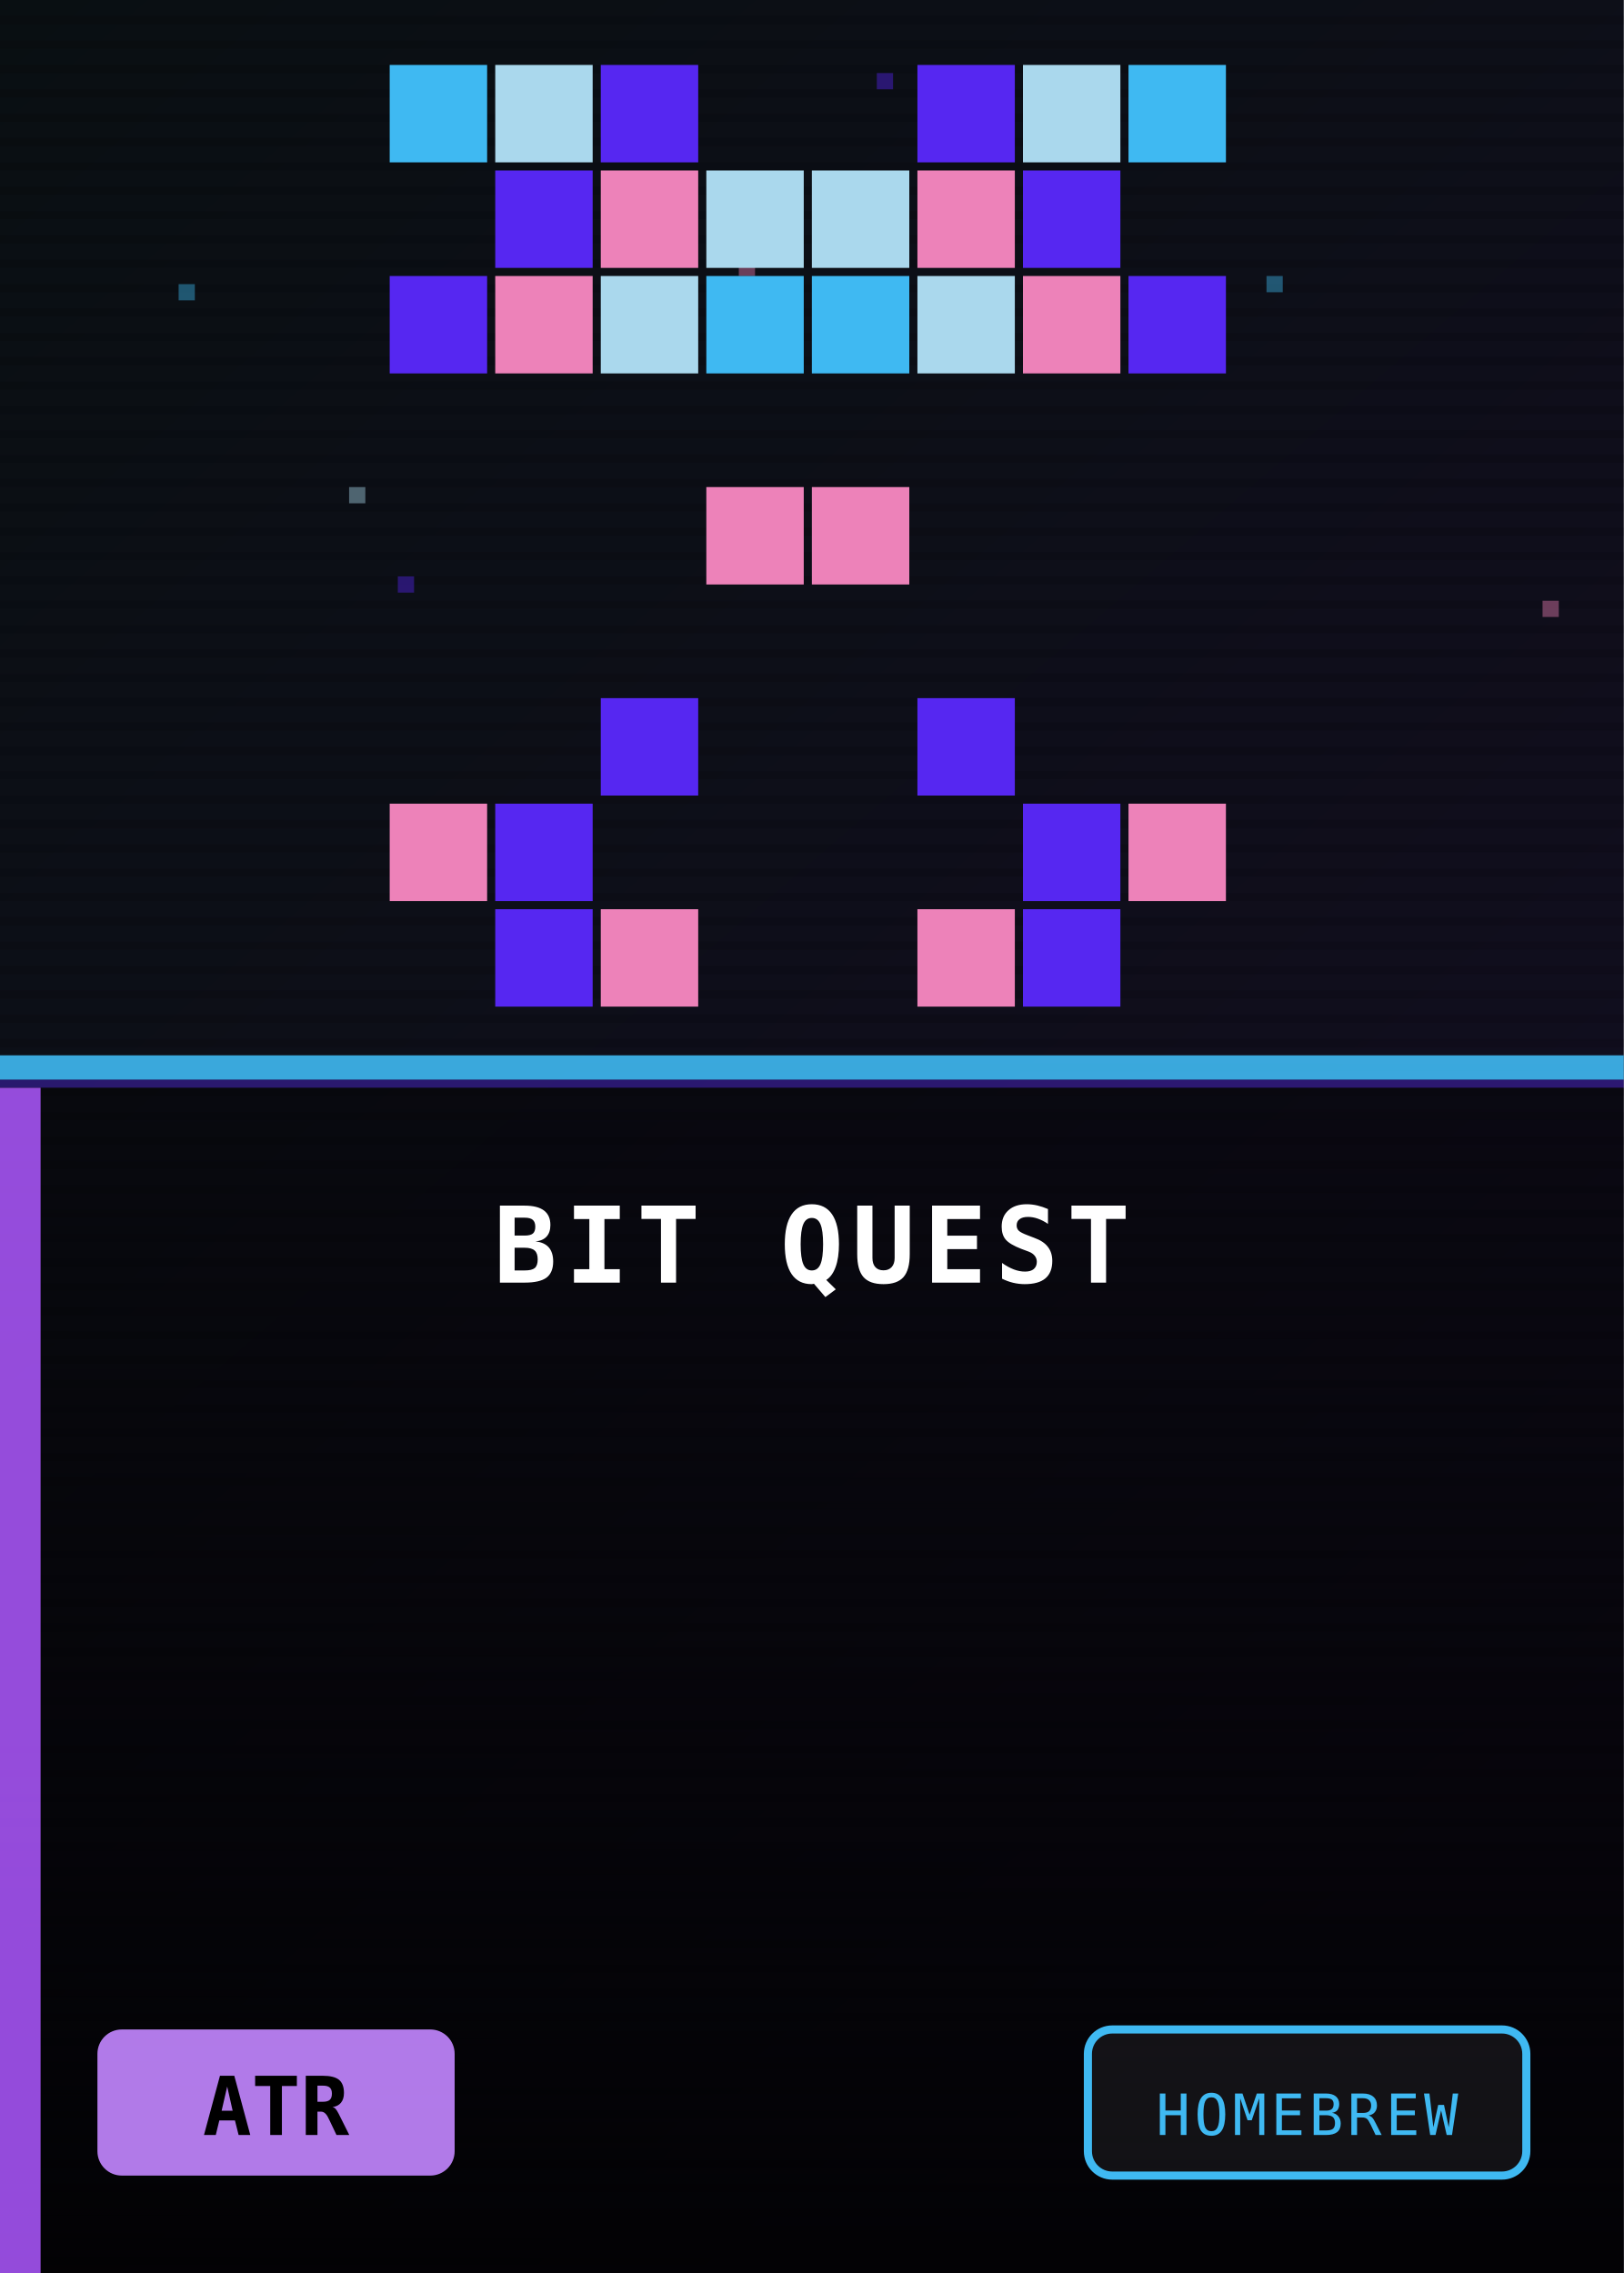
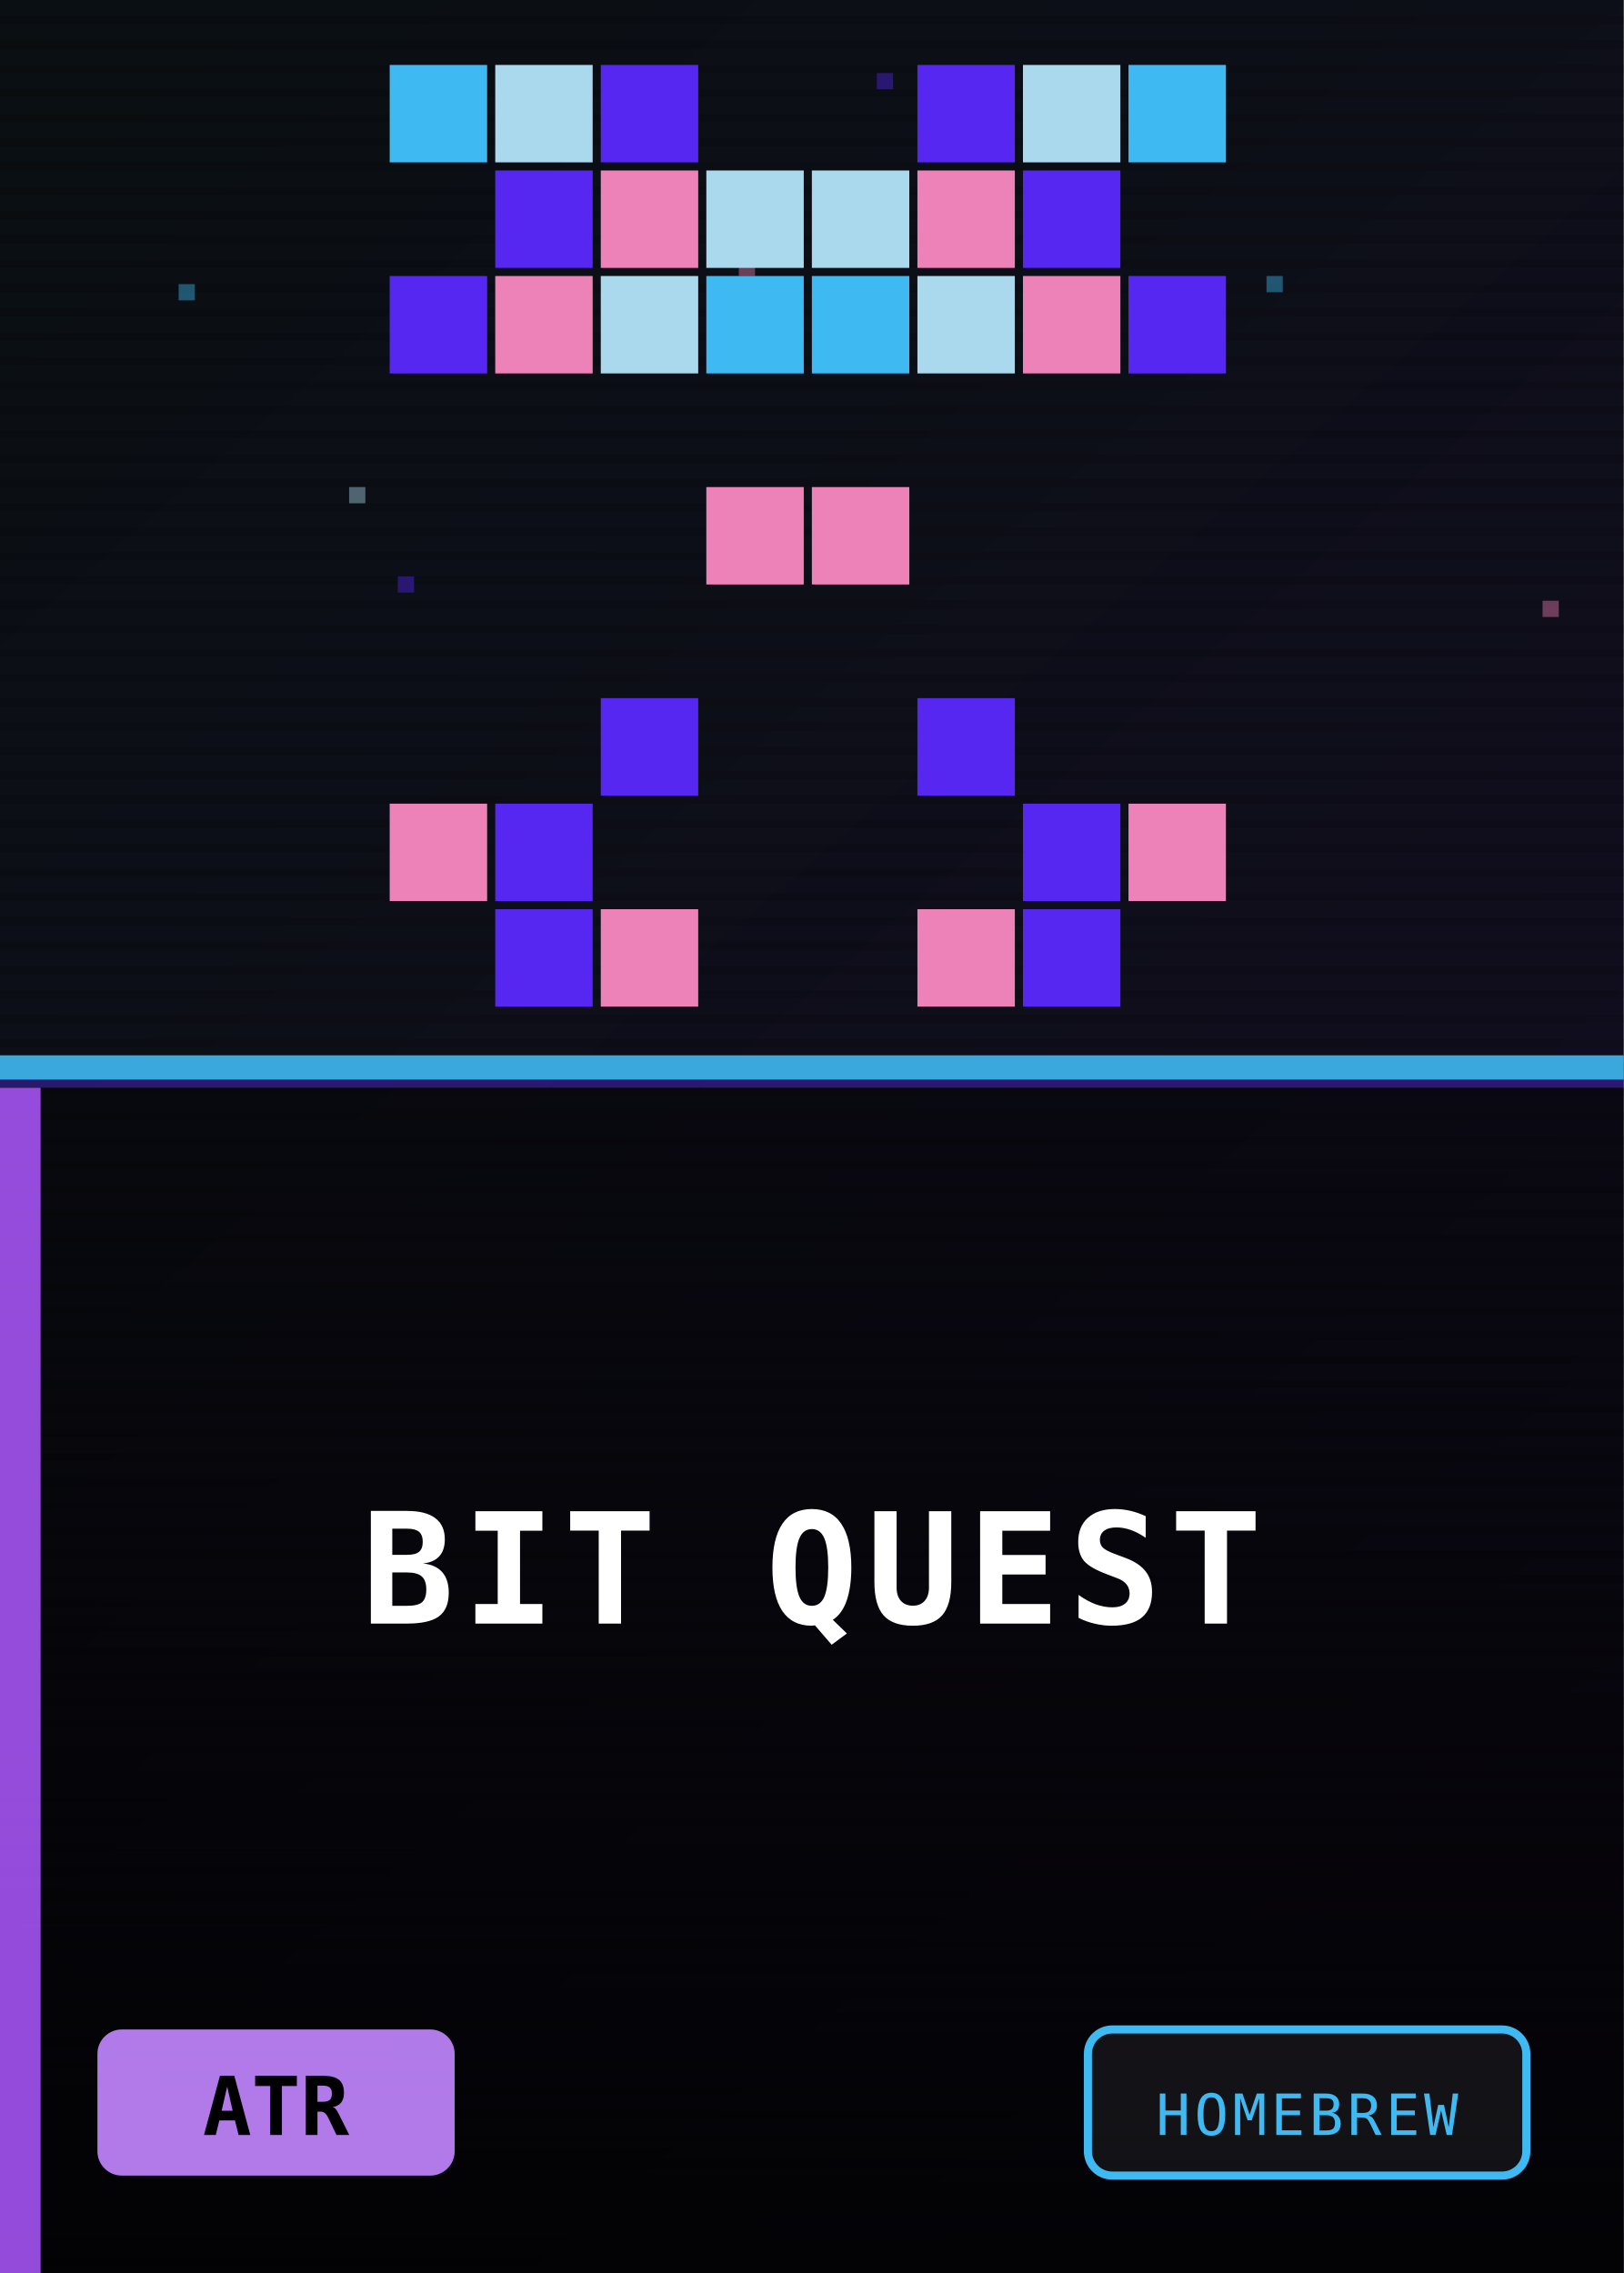
<svg xmlns="http://www.w3.org/2000/svg" viewBox="0 0 200 280" width="200" height="280">
  <defs>
    <linearGradient id="bg838756" x1="0" y1="0" x2="0.6" y2="1">
      <stop offset="0%" stop-color="#0c1317" />
      <stop offset="100%" stop-color="#18122a" />
    </linearGradient>
    <linearGradient id="bot838756" x1="0" y1="0" x2="0" y2="1">
      <stop offset="0%" stop-color="rgba(0,0,0,0.52)" />
      <stop offset="100%" stop-color="rgba(0,0,0,0.88)" />
    </linearGradient>
    <pattern id="scan838756" width="1" height="3" patternUnits="userSpaceOnUse">
      <rect y="2" width="200" height="1" fill="rgba(0,0,0,0.12)" />
    </pattern>
  </defs>
  <rect width="200" height="280" fill="url(#bg838756)" />
  <rect width="200" height="280" fill="url(#scan838756)" />
  <rect x="156" y="34" width="2" height="2" fill="#3fb9f2" opacity="0.55" />
  <rect x="49" y="71" width="2" height="2" fill="#5627f1" opacity="0.55" />
  <rect x="91" y="32" width="2" height="2" fill="#ed82b9" opacity="0.55" />
  <rect x="43" y="60" width="2" height="2" fill="#aad8ed" opacity="0.55" />
  <rect x="22" y="35" width="2" height="2" fill="#3fb9f2" opacity="0.55" />
  <rect x="108" y="9" width="2" height="2" fill="#5627f1" opacity="0.55" />
  <rect x="190" y="74" width="2" height="2" fill="#ed82b9" opacity="0.55" />
  <rect x="0" y="0" width="200" height="134" fill="rgba(0,0,0,0.22)" />
  <rect x="48" y="8" width="12" height="12" fill="#3fb9f2" />
  <rect x="139" y="8" width="12" height="12" fill="#3fb9f2" />
  <rect x="61" y="8" width="12" height="12" fill="#aad8ed" />
  <rect x="126" y="8" width="12" height="12" fill="#aad8ed" />
  <rect x="74" y="8" width="12" height="12" fill="#5627f1" />
  <rect x="113" y="8" width="12" height="12" fill="#5627f1" />
  <rect x="61" y="21" width="12" height="12" fill="#5627f1" />
  <rect x="126" y="21" width="12" height="12" fill="#5627f1" />
  <rect x="74" y="21" width="12" height="12" fill="#ed82b9" />
  <rect x="113" y="21" width="12" height="12" fill="#ed82b9" />
  <rect x="87" y="21" width="12" height="12" fill="#aad8ed" />
  <rect x="100" y="21" width="12" height="12" fill="#aad8ed" />
  <rect x="48" y="34" width="12" height="12" fill="#5627f1" />
  <rect x="139" y="34" width="12" height="12" fill="#5627f1" />
  <rect x="61" y="34" width="12" height="12" fill="#ed82b9" />
  <rect x="126" y="34" width="12" height="12" fill="#ed82b9" />
  <rect x="74" y="34" width="12" height="12" fill="#aad8ed" />
  <rect x="113" y="34" width="12" height="12" fill="#aad8ed" />
  <rect x="87" y="34" width="12" height="12" fill="#3fb9f2" />
  <rect x="100" y="34" width="12" height="12" fill="#3fb9f2" />
  <rect x="87" y="60" width="12" height="12" fill="#ed82b9" />
  <rect x="100" y="60" width="12" height="12" fill="#ed82b9" />
  <rect x="74" y="86" width="12" height="12" fill="#5627f1" />
  <rect x="113" y="86" width="12" height="12" fill="#5627f1" />
  <rect x="48" y="99" width="12" height="12" fill="#ed82b9" />
  <rect x="139" y="99" width="12" height="12" fill="#ed82b9" />
  <rect x="61" y="99" width="12" height="12" fill="#5627f1" />
  <rect x="126" y="99" width="12" height="12" fill="#5627f1" />
  <rect x="61" y="112" width="12" height="12" fill="#5627f1" />
  <rect x="126" y="112" width="12" height="12" fill="#5627f1" />
  <rect x="74" y="112" width="12" height="12" fill="#ed82b9" />
  <rect x="113" y="112" width="12" height="12" fill="#ed82b9" />
  <rect x="0" y="130" width="200" height="3" fill="#3fb9f2" opacity="0.9" />
  <rect x="0" y="133" width="200" height="1" fill="#5627f1" opacity="0.4" />
  <rect x="0" y="134" width="200" height="146" fill="url(#bot838756)" />
  <rect x="0" y="134" width="5" height="146" fill="#a855f7" opacity="0.88" />
-   <text x="100" y="158" text-anchor="middle" font-family="monospace,sans-serif" font-size="13" font-weight="900" letter-spacing="1" fill="white">BIT QUEST</text>
+   <text x="100" y="200" text-anchor="middle" font-family="monospace,sans-serif" font-size="19" font-weight="900" letter-spacing="1" fill="white">BIT QUEST</text>
  <rect x="12" y="250" width="44" height="18" rx="3" fill="#c084fc" opacity="0.92" />
  <text x="34" y="263" text-anchor="middle" font-family="monospace" font-size="10" font-weight="700" fill="#000">ATR</text>
  <rect x="134" y="250" width="54" height="18" rx="3" fill="rgba(255,255,255,0.06)" stroke="#3fb9f2" stroke-width="1" />
  <text x="161" y="263" text-anchor="middle" font-family="monospace" font-size="7" fill="#3fb9f2" letter-spacing="0.5">HOMEBREW</text>
</svg>
